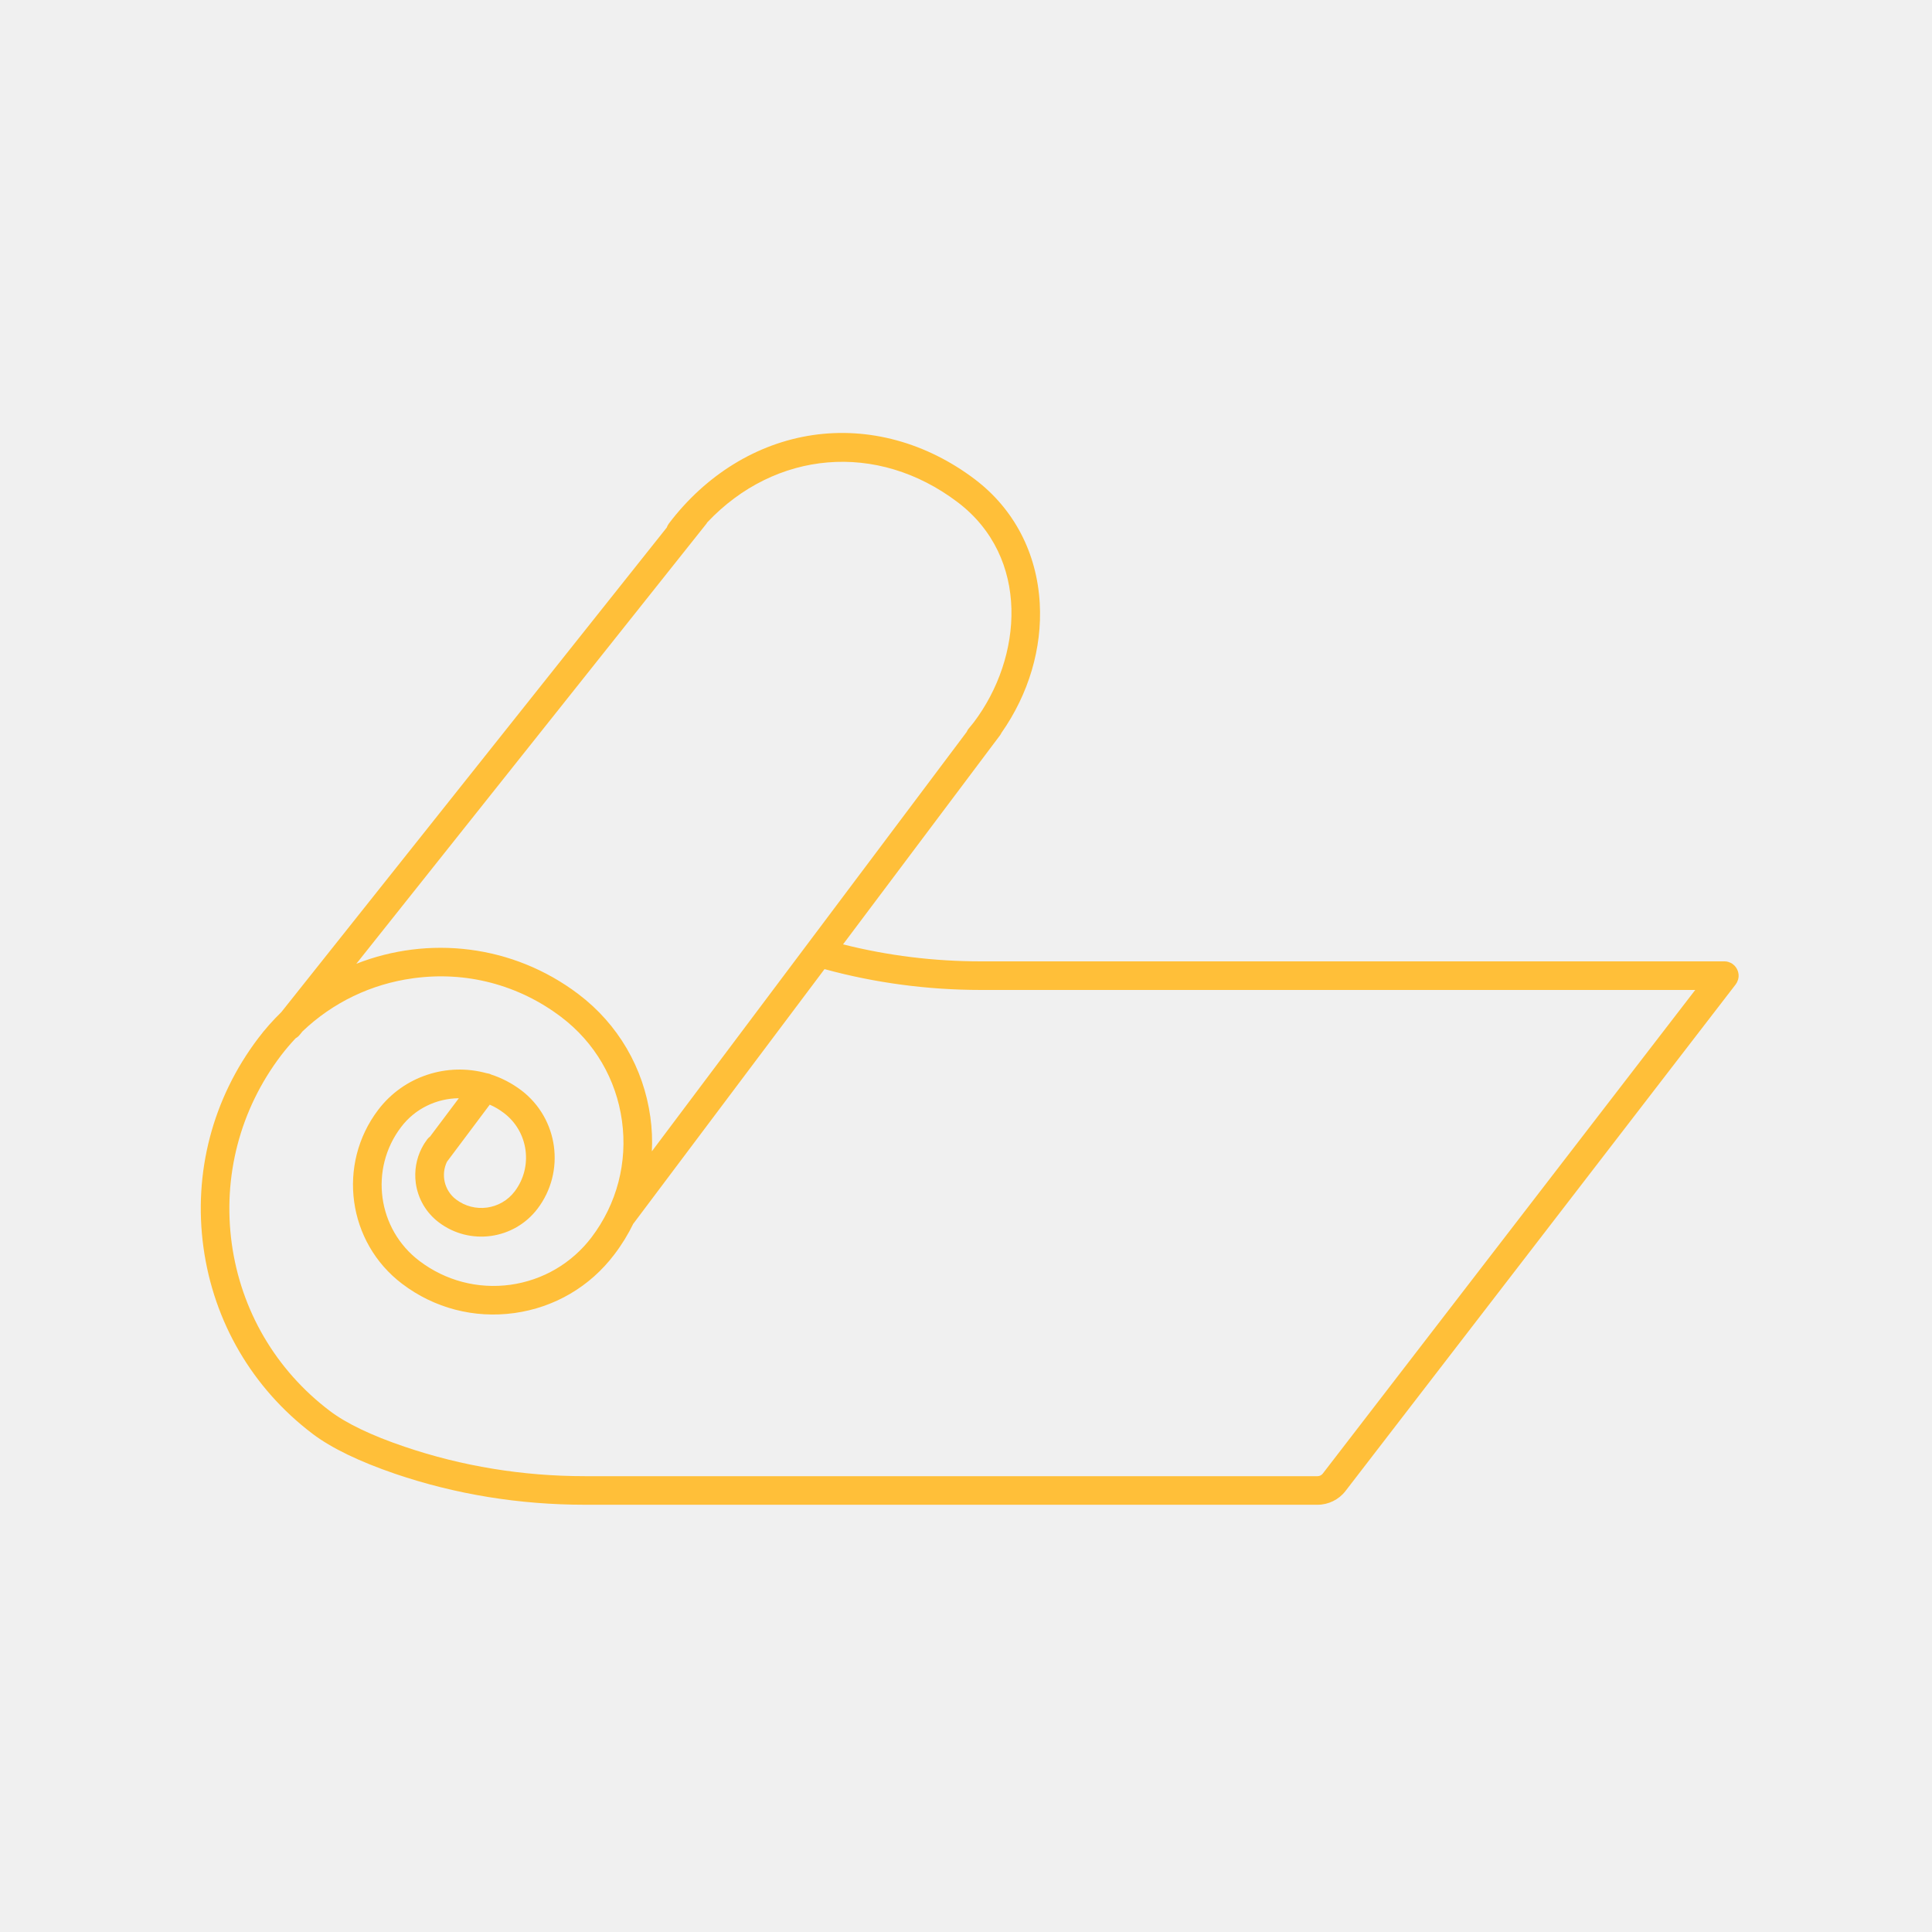
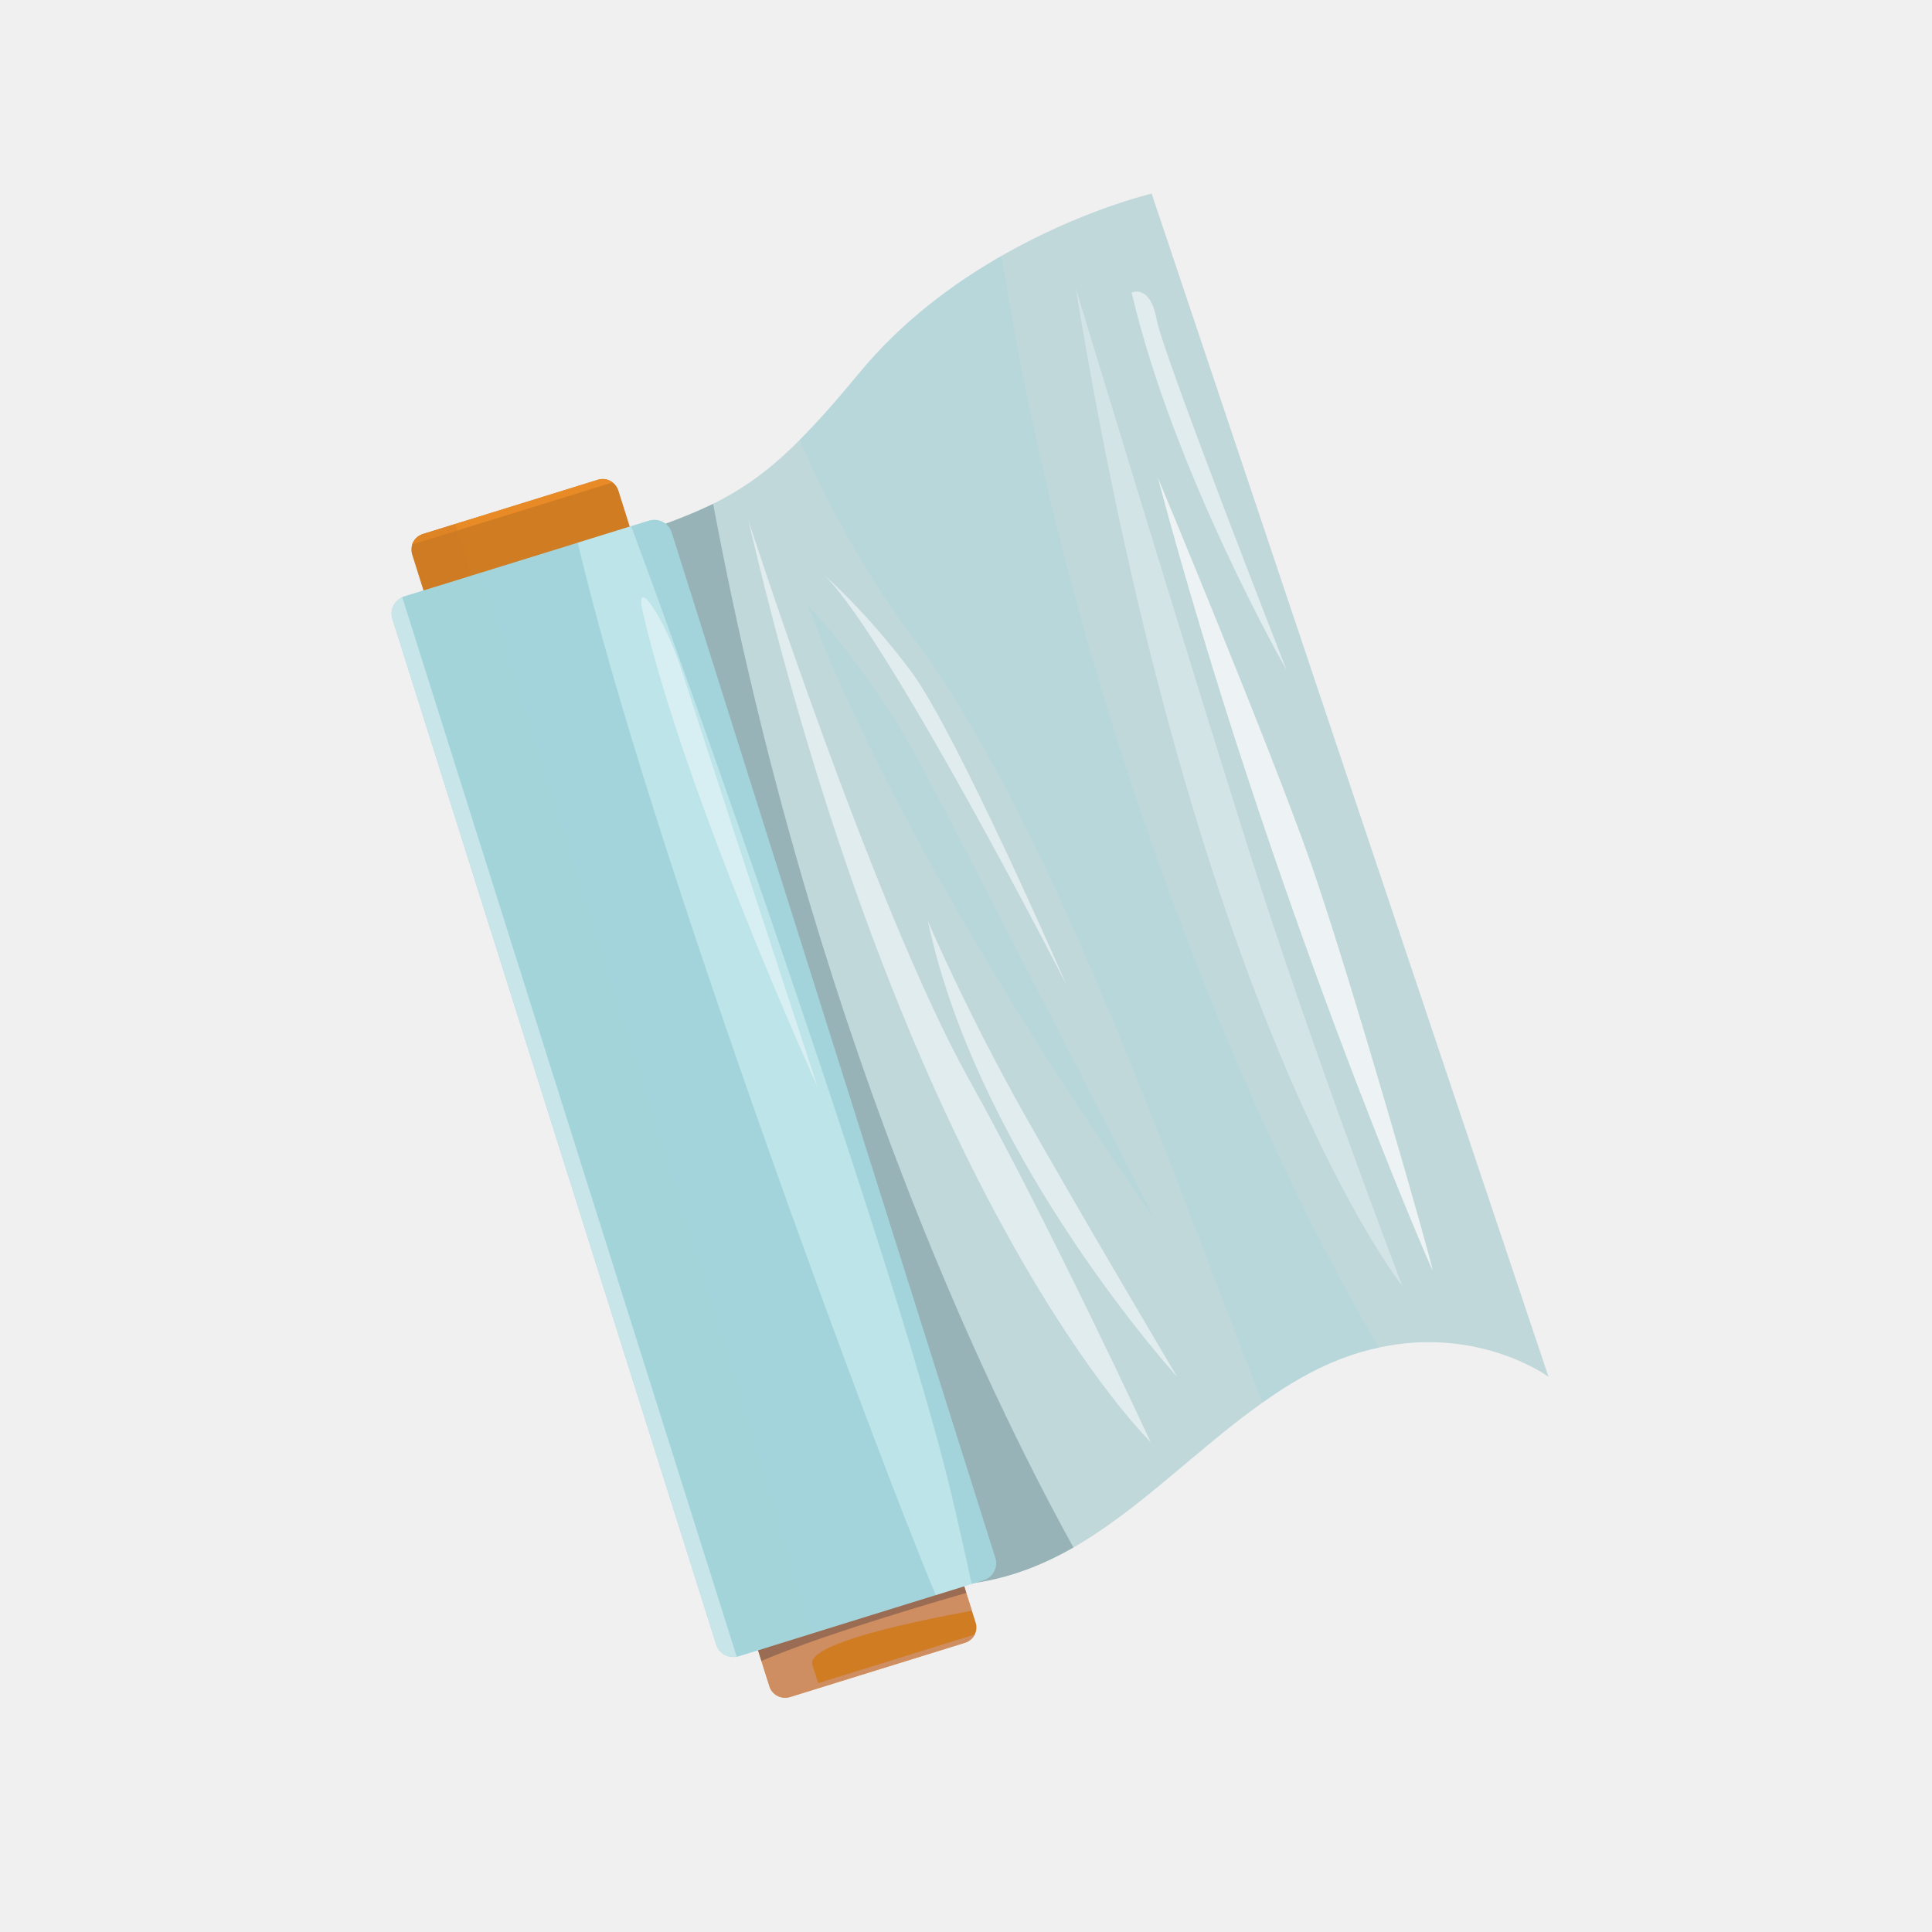
- <svg xmlns="http://www.w3.org/2000/svg" width="100" zoomAndPan="magnify" viewBox="0 0 75 75" height="100" preserveAspectRatio="xMidYMid meet" version="1.0">
+ <svg xmlns="http://www.w3.org/2000/svg" width="100" zoomAndPan="magnify" viewBox="0 0 75 75" height="100" preserveAspectRatio="xMidYMid meet" version="1.2">
  <defs>
-     <clipPath id="b0bd6a7d6e">
-       <path d="M 7.5 16.574 L 67.5 16.574 L 67.5 58.574 L 7.5 58.574 Z M 7.5 16.574 " clip-rule="nonzero" />
+     <clipPath id="bbedeaef68">
+       <path d="M 19 7.5 L 60.125 7.5 L 60.125 62 L 19 62 Z M 19 7.5 " />
+     </clipPath>
+     <clipPath id="2eb3aa3f7a">
+       <path d="M 15.125 18 L 38 18 L 38 66 L 15.125 66 Z M 15.125 18 " />
+     </clipPath>
+     <clipPath id="04f99ddcd8">
+       <path d="M 15.125 20 L 39 20 L 39 65 L 15.125 65 Z M 15.125 20 " />
+     </clipPath>
+     <clipPath id="1e26c85176">
+       <path d="M 15.125 20 L 19 20 L 19 23 L 15.125 23 Z M 15.125 20 " />
+     </clipPath>
+     <clipPath id="e4bb696986">
+       <path d="M 15.125 22 L 32 22 L 32 65 L 15.125 65 Z M 15.125 22 " />
+     </clipPath>
+     <clipPath id="cb86d6d3eb">
+       <path d="M 15.125 22 L 30 22 L 30 65 L 15.125 65 Z M 15.125 22 " />
+     </clipPath>
+     <clipPath id="37c10c11b0">
+       <path d="M 15.125 23 L 29 23 L 29 65 L 15.125 65 Z M 15.125 23 " />
    </clipPath>
  </defs>
-   <g clip-path="url(#b0bd6a7d6e)">
-     <path fill="#ffbf39" d="M 67.402 38.176 C 67.41 38.168 67.414 38.16 67.418 38.156 C 67.422 38.145 67.426 38.137 67.43 38.129 C 67.434 38.121 67.438 38.113 67.441 38.105 C 67.445 38.098 67.449 38.09 67.453 38.078 C 67.457 38.07 67.461 38.062 67.461 38.055 C 67.465 38.047 67.469 38.039 67.473 38.027 C 67.473 38.02 67.477 38.012 67.477 38 C 67.48 37.992 67.48 37.984 67.484 37.977 C 67.484 37.965 67.488 37.957 67.488 37.945 C 67.488 37.938 67.488 37.93 67.492 37.922 C 67.492 37.91 67.492 37.902 67.492 37.891 C 67.492 37.887 67.492 37.879 67.492 37.875 C 67.492 37.871 67.492 37.867 67.492 37.867 C 67.492 37.855 67.492 37.848 67.492 37.836 C 67.488 37.828 67.488 37.82 67.488 37.812 C 67.488 37.801 67.488 37.793 67.484 37.785 C 67.484 37.773 67.48 37.766 67.48 37.758 C 67.477 37.75 67.477 37.742 67.473 37.734 C 67.473 37.723 67.469 37.715 67.465 37.703 C 67.465 37.695 67.461 37.688 67.457 37.684 C 67.453 37.672 67.449 37.664 67.445 37.656 C 67.441 37.645 67.438 37.637 67.434 37.629 C 67.43 37.621 67.426 37.613 67.422 37.605 C 67.418 37.598 67.414 37.59 67.406 37.582 C 67.402 37.574 67.398 37.566 67.395 37.562 C 67.391 37.555 67.383 37.543 67.375 37.535 C 67.371 37.531 67.367 37.523 67.363 37.52 C 67.355 37.512 67.348 37.504 67.344 37.496 C 67.336 37.488 67.332 37.484 67.324 37.477 C 67.32 37.473 67.312 37.465 67.305 37.461 C 67.297 37.453 67.289 37.445 67.281 37.441 C 67.281 37.438 67.277 37.438 67.277 37.434 C 67.273 37.43 67.27 37.43 67.262 37.426 C 67.254 37.418 67.246 37.414 67.238 37.406 C 67.23 37.402 67.223 37.398 67.219 37.395 C 67.207 37.391 67.199 37.387 67.191 37.379 C 67.184 37.375 67.176 37.375 67.168 37.371 C 67.16 37.367 67.148 37.363 67.141 37.359 C 67.133 37.355 67.125 37.352 67.117 37.352 C 67.109 37.348 67.098 37.344 67.09 37.34 C 67.082 37.34 67.074 37.336 67.066 37.336 C 67.055 37.332 67.047 37.332 67.039 37.328 C 67.031 37.328 67.02 37.324 67.008 37.324 C 67 37.324 66.992 37.324 66.984 37.324 C 66.977 37.32 66.965 37.32 66.953 37.32 C 66.949 37.32 66.941 37.32 66.938 37.32 L 38.082 37.32 C 36.258 37.32 34.461 37.098 32.727 36.66 L 38.824 28.539 C 38.844 28.512 38.863 28.48 38.879 28.445 C 39.934 26.938 40.461 25.164 40.363 23.422 C 40.254 21.465 39.363 19.758 37.848 18.609 C 35.961 17.18 33.727 16.57 31.547 16.891 C 29.383 17.211 27.402 18.43 25.965 20.324 C 25.93 20.371 25.902 20.426 25.883 20.48 L 10.922 39.289 C 10.602 39.602 10.297 39.941 10.02 40.309 C 8.254 42.641 7.5 45.52 7.898 48.422 C 8.297 51.32 9.801 53.891 12.133 55.66 C 12.867 56.215 13.949 56.738 15.344 57.215 C 17.688 58.012 20.164 58.414 22.707 58.414 L 51.152 58.414 C 51.57 58.414 51.973 58.215 52.227 57.887 L 67.379 38.215 C 67.379 38.211 67.383 38.207 67.387 38.203 C 67.391 38.191 67.398 38.184 67.402 38.176 Z M 27.422 20.332 C 27.438 20.312 27.449 20.293 27.461 20.273 C 30.094 17.488 34.047 17.125 37.176 19.496 C 40 21.637 39.711 25.523 37.797 28.047 C 37.738 28.121 37.676 28.199 37.613 28.273 C 37.574 28.316 37.547 28.367 37.523 28.418 L 25.305 44.695 C 25.328 44.254 25.309 43.805 25.246 43.359 C 24.98 41.449 23.992 39.758 22.457 38.594 C 19.898 36.656 16.621 36.316 13.832 37.414 Z M 51.348 57.207 C 51.301 57.266 51.227 57.305 51.152 57.305 L 22.707 57.305 C 20.289 57.305 17.93 56.918 15.703 56.16 C 14.422 55.727 13.445 55.258 12.805 54.773 C 10.707 53.184 9.355 50.875 8.996 48.27 C 8.641 45.664 9.316 43.074 10.906 40.977 C 11.086 40.742 11.277 40.516 11.477 40.305 C 11.539 40.27 11.598 40.223 11.641 40.164 L 11.746 40.035 C 12.914 38.922 14.402 38.199 16.035 37.977 C 18.09 37.691 20.133 38.227 21.785 39.48 C 23.086 40.465 23.922 41.895 24.145 43.512 C 24.367 45.125 23.949 46.73 22.965 48.031 C 22.195 49.043 21.074 49.699 19.812 49.875 C 18.551 50.047 17.297 49.719 16.281 48.949 C 14.652 47.715 14.332 45.387 15.566 43.758 C 16.117 43.027 16.957 42.641 17.812 42.633 L 16.695 44.121 C 16.656 44.148 16.621 44.184 16.586 44.227 C 16.508 44.332 16.434 44.445 16.375 44.566 C 16.375 44.566 16.375 44.57 16.371 44.57 C 16.16 44.984 16.078 45.457 16.141 45.93 C 16.227 46.539 16.543 47.078 17.031 47.449 C 18.234 48.363 19.953 48.125 20.867 46.922 C 21.961 45.48 21.676 43.418 20.234 42.324 C 19.871 42.051 19.48 41.848 19.07 41.715 C 19.012 41.684 18.945 41.668 18.883 41.66 C 17.367 41.246 15.684 41.762 14.68 43.086 C 13.074 45.203 13.492 48.23 15.609 49.836 C 16.859 50.785 18.406 51.188 19.965 50.973 C 21.52 50.758 22.898 49.953 23.848 48.699 C 24.137 48.32 24.383 47.918 24.586 47.5 C 24.59 47.496 24.594 47.492 24.598 47.488 L 32.008 37.621 C 33.965 38.156 36.008 38.43 38.082 38.43 L 65.809 38.43 Z M 19.562 43.207 C 20.516 43.93 20.703 45.297 19.98 46.25 C 19.438 46.965 18.418 47.105 17.703 46.562 C 17.246 46.215 17.109 45.598 17.352 45.098 L 19.012 42.883 C 19.203 42.965 19.387 43.074 19.562 43.207 Z M 19.562 43.207 " fill-opacity="1" fill-rule="nonzero" />
+   <g id="04ecf2cb34">
+     <g clip-rule="nonzero" clip-path="url(#bbedeaef68)">
+       <path style=" stroke:none;fill-rule:nonzero;fill:#c1d8db;fill-opacity:1;" d="M 60.113 53.445 C 60.113 53.445 57.418 51.469 53.531 52.312 C 52.586 52.508 51.555 52.887 50.484 53.5 C 49.977 53.785 49.492 54.105 49.016 54.445 C 46.48 56.242 44.277 58.574 41.672 60.074 C 39.473 61.328 36.984 61.988 33.738 61.242 C 25.906 59.438 19.988 22.316 19.988 22.316 C 23.715 21.039 25.922 20.414 27.684 19.559 C 28.902 18.949 29.906 18.227 31.047 17.074 C 31.73 16.391 32.469 15.555 33.336 14.504 C 34.996 12.488 37.012 11 38.883 9.93 C 41.988 8.148 44.707 7.516 44.707 7.516 Z M 60.113 53.445 " />
+     </g>
+     <path style=" stroke:none;fill-rule:nonzero;fill:#6f8f94;fill-opacity:0.5;" d="M 41.672 60.074 C 39.473 61.328 36.984 61.988 33.738 61.242 C 25.906 59.438 19.988 22.316 19.988 22.316 C 23.715 21.039 25.922 20.414 27.684 19.559 C 31.461 39.719 38.266 53.922 41.672 60.074 Z M 41.672 60.074 " />
+     <g clip-rule="nonzero" clip-path="url(#2eb3aa3f7a)">
+       <path style=" stroke:none;fill-rule:nonzero;fill:#cf7c23;fill-opacity:1;" d="M 24.004 19.039 L 37.875 62.992 C 37.93 63.156 37.906 63.312 37.84 63.453 C 37.766 63.598 37.633 63.719 37.457 63.773 L 30.668 65.879 C 30.336 65.98 29.977 65.801 29.871 65.473 L 16 21.52 C 15.961 21.391 15.969 21.258 16 21.137 C 16.062 20.949 16.215 20.793 16.418 20.73 L 23.207 18.625 C 23.418 18.559 23.625 18.605 23.781 18.727 C 23.887 18.801 23.961 18.91 24.004 19.039 Z M 24.004 19.039 " />
+     </g>
+     <path style=" stroke:none;fill-rule:nonzero;fill:#cf967c;fill-opacity:0.7;" d="M 31.535 64.629 C 31.715 65.203 31.762 65.34 31.762 65.34 L 37.84 63.453 C 37.766 63.598 37.633 63.719 37.457 63.773 L 30.668 65.879 C 30.336 65.98 29.977 65.801 29.875 65.473 L 28.574 61.352 C 31.043 59.617 33.824 58.125 36.16 57.559 L 37.73 62.527 C 33.168 63.371 31.363 64.082 31.535 64.629 Z M 31.535 64.629 " />
+     <path style=" stroke:none;fill-rule:nonzero;fill:#825e4e;fill-opacity:0.7;" d="M 36.605 58.969 C 34.074 59.625 31.773 60.121 29.809 60.527 C 29.391 60.797 28.977 61.07 28.574 61.352 L 29.559 64.477 C 31.508 63.648 34.621 62.672 37.512 61.836 Z M 36.605 58.969 " />
+     <g clip-rule="nonzero" clip-path="url(#04f99ddcd8)">
+       <path style=" stroke:none;fill-rule:nonzero;fill:#a4d4db;fill-opacity:1;" d="M 26.074 20.668 L 38.641 60.484 C 38.754 60.848 38.543 61.234 38.176 61.348 L 28.684 64.293 C 28.656 64.301 28.625 64.309 28.598 64.309 C 28.254 64.375 27.91 64.18 27.805 63.844 L 15.234 24.027 C 15.125 23.68 15.297 23.328 15.617 23.188 C 15.641 23.172 15.668 23.164 15.699 23.152 L 25.191 20.211 C 25.559 20.098 25.953 20.293 26.074 20.668 Z M 26.074 20.668 " />
+     </g>
+     <path style=" stroke:none;fill-rule:nonzero;fill:#e88b27;fill-opacity:1;" d="M 23.781 18.727 L 16 21.137 C 16.062 20.949 16.215 20.793 16.418 20.73 L 23.207 18.625 C 23.418 18.559 23.625 18.605 23.781 18.727 Z M 23.781 18.727 " />
+     <g clip-rule="nonzero" clip-path="url(#1e26c85176)">
+       <path style=" stroke:none;fill-rule:nonzero;fill:#cf7c23;fill-opacity:0.4;" d="M 17.676 20.34 L 18.309 22.344 L 16.441 22.922 L 16 21.52 C 15.961 21.391 15.969 21.258 16 21.137 C 16.062 20.949 16.215 20.793 16.418 20.73 Z M 17.676 20.34 " />
+     </g>
+     <path style=" stroke:none;fill-rule:nonzero;fill:#e1fcff;fill-opacity:0.4;" d="M 36.949 58.074 C 37.273 59.445 37.527 60.578 37.715 61.492 L 36.328 61.922 C 34.203 56.895 25.133 32.66 22.43 21.066 L 24.5 20.426 C 27 27.086 35 49.781 36.949 58.074 Z M 36.949 58.074 " />
+     <g clip-rule="nonzero" clip-path="url(#e4bb696986)">
+       <path style=" stroke:none;fill-rule:nonzero;fill:#a4d4db;fill-opacity:0.4;" d="M 18.68 22.23 L 26.309 46.41 C 28.5 53.348 30.234 59.125 31.477 63.426 L 28.684 64.293 C 28.312 64.406 27.918 64.207 27.805 63.844 L 15.234 24.027 C 15.117 23.652 15.328 23.27 15.699 23.152 Z M 18.68 22.23 " />
+     </g>
+     <g clip-rule="nonzero" clip-path="url(#cb86d6d3eb)">
+       <path style=" stroke:none;fill-rule:nonzero;fill:#a4d4db;fill-opacity:0.4;" d="M 16.848 22.797 L 29.832 63.938 L 28.684 64.293 C 28.312 64.406 27.918 64.207 27.805 63.844 L 15.234 24.027 C 15.117 23.652 15.328 23.27 15.699 23.152 Z M 16.848 22.797 " />
+     </g>
+     <g clip-rule="nonzero" clip-path="url(#37c10c11b0)">
+       <path style=" stroke:none;fill-rule:nonzero;fill:#ffffff;fill-opacity:0.4;" d="M 15.617 23.188 L 28.598 64.309 C 28.254 64.375 27.91 64.18 27.805 63.844 L 15.234 24.027 C 15.125 23.68 15.297 23.328 15.617 23.188 Z M 15.617 23.188 " />
+     </g>
+     <path style=" stroke:none;fill-rule:nonzero;fill:#ffffff;fill-opacity:0.4;" d="M 24.949 23.746 C 26.574 30.852 31.742 42.207 31.742 42.207 C 31.742 42.207 27.23 28.441 26.508 26.16 C 25.785 23.883 24.613 22.289 24.949 23.746 Z M 24.949 23.746 " />
+     <path style=" stroke:none;fill-rule:nonzero;fill:#ffffff;fill-opacity:0.5;" d="M 29.051 20.195 C 29.07 20.277 29.09 20.359 29.109 20.441 C 35.363 47.004 44.668 55.98 44.668 55.98 C 44.668 55.98 40.688 47.406 37.613 41.895 C 33.934 35.305 29.051 20.195 29.051 20.195 Z M 29.051 20.195 " />
+     <path style=" stroke:none;fill-rule:nonzero;fill:#ffffff;fill-opacity:0.5;" d="M 36.02 35.758 C 36.641 38.68 37.836 41.523 39.18 44.043 C 42.09 49.492 45.695 53.445 45.695 53.445 C 45.695 53.445 42.074 47.344 39.801 43.32 C 37.527 39.293 36.02 35.758 36.02 35.758 Z M 36.02 35.758 " />
+     <path style=" stroke:none;fill-rule:nonzero;fill:#a4d4db;fill-opacity:0.3;" d="M 53.531 52.312 C 52.586 52.508 51.555 52.887 50.484 53.5 C 49.977 53.785 49.492 54.105 49.016 54.445 C 45.945 46.77 40.93 32.09 35.586 24.957 C 33.527 22.203 32.066 19.469 31.047 17.074 C 31.73 16.391 32.469 15.555 33.336 14.504 C 34.992 12.488 37.008 11 38.883 9.93 C 41.871 28.902 49.324 45.281 53.531 52.312 Z M 53.531 52.312 " />
+     <path style=" stroke:none;fill-rule:nonzero;fill:#a4d4db;fill-opacity:0.3;" d="M 31.359 23.48 C 35.34 34.148 44.832 47.332 44.832 47.332 C 44.832 47.332 37.793 33.555 35.828 29.824 C 33.867 26.098 31.359 23.48 31.359 23.48 Z M 31.359 23.48 " />
+     <path style=" stroke:none;fill-rule:nonzero;fill:#ffffff;fill-opacity:0.5;" d="M 32.008 22.336 C 34.535 24.832 41.395 38.219 41.395 38.219 C 41.395 38.219 37.125 28.422 35.375 26.074 C 33.625 23.727 32.008 22.336 32.008 22.336 Z M 32.008 22.336 " />
+     <path style=" stroke:none;fill-rule:nonzero;fill:#ffffff;fill-opacity:0.3;" d="M 41.762 11.191 C 46.473 39.98 54.434 49.914 54.434 49.914 C 54.434 49.914 50.93 40.77 48.453 32.918 C 45.973 25.066 41.762 11.191 41.762 11.191 Z M 41.762 11.191 " />
+     <path style=" stroke:none;fill-rule:nonzero;fill:#ffffff;fill-opacity:0.7;" d="M 44.945 18.535 C 49.25 34.66 55.516 49.18 55.613 49.312 C 55.715 49.449 52.465 38.043 50.895 33.531 C 49.32 29.023 44.945 18.535 44.945 18.535 Z M 44.945 18.535 " />
+     <path style=" stroke:none;fill-rule:nonzero;fill:#ffffff;fill-opacity:0.5;" d="M 43.93 11.355 C 45.562 18.355 49.941 26.004 49.941 26.004 C 49.941 26.004 45.145 13.758 44.898 12.391 C 44.648 11.02 43.93 11.355 43.93 11.355 Z M 43.93 11.355 " />
  </g>
</svg>
